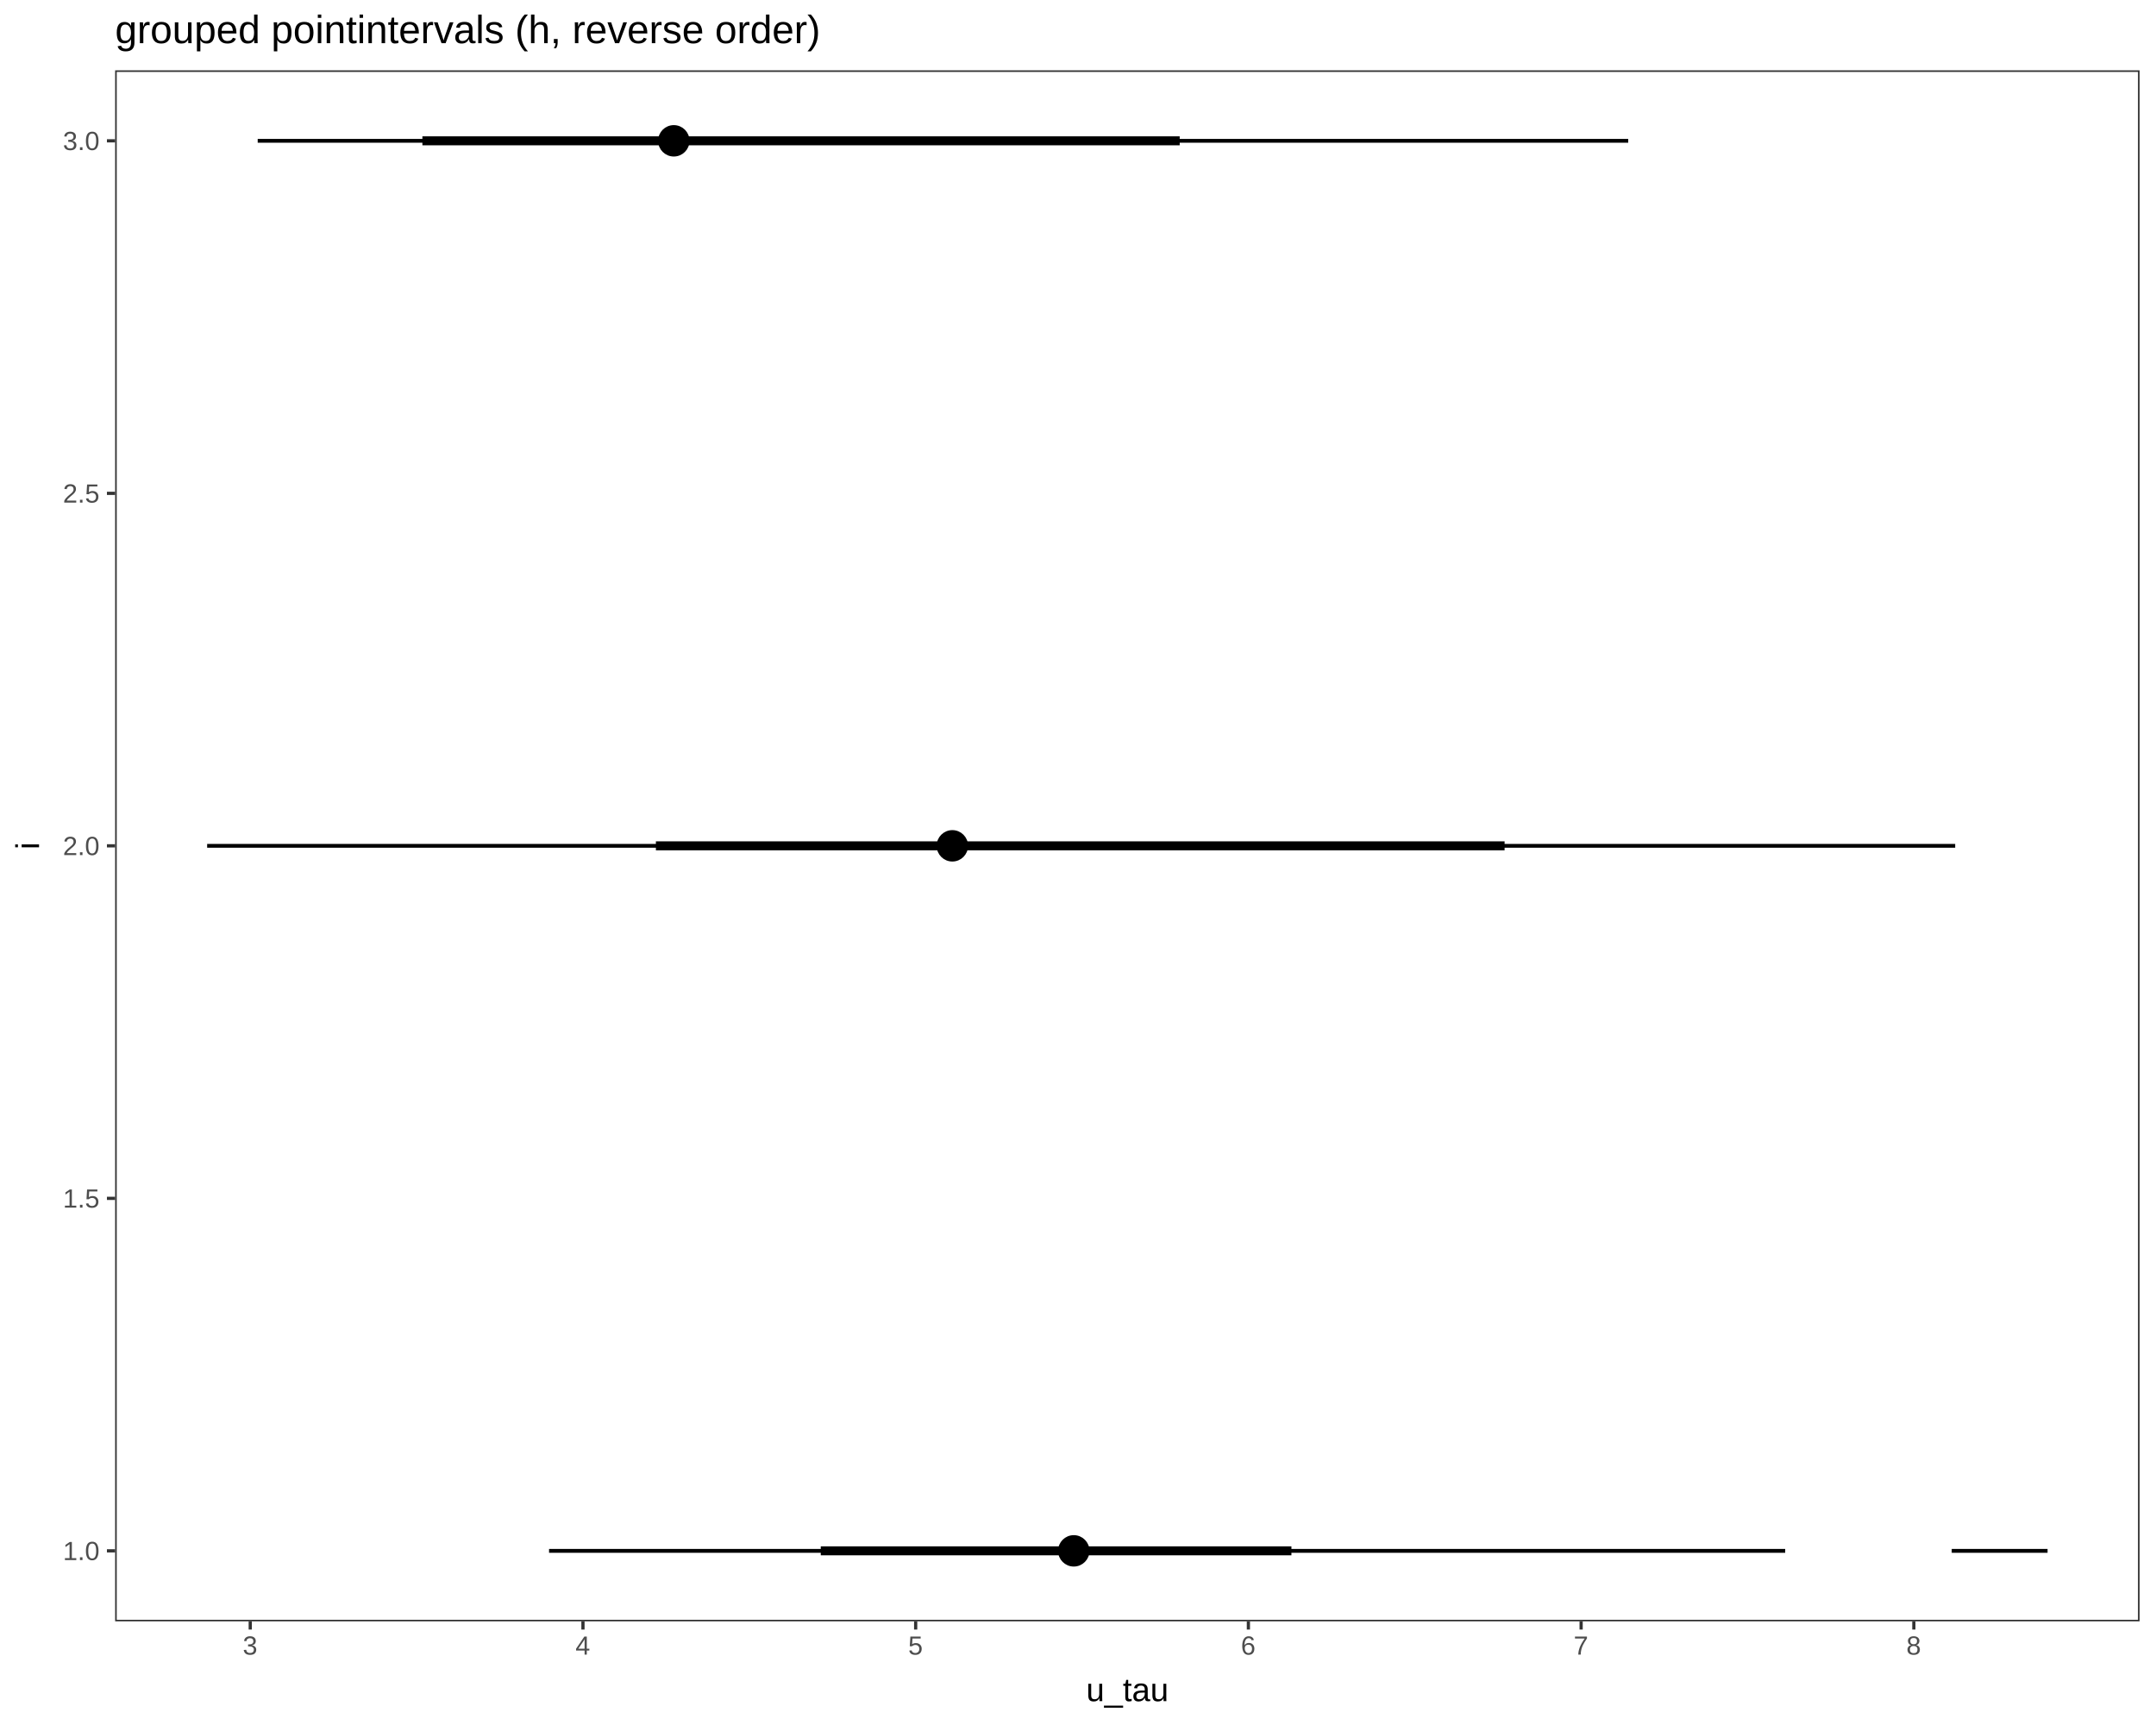
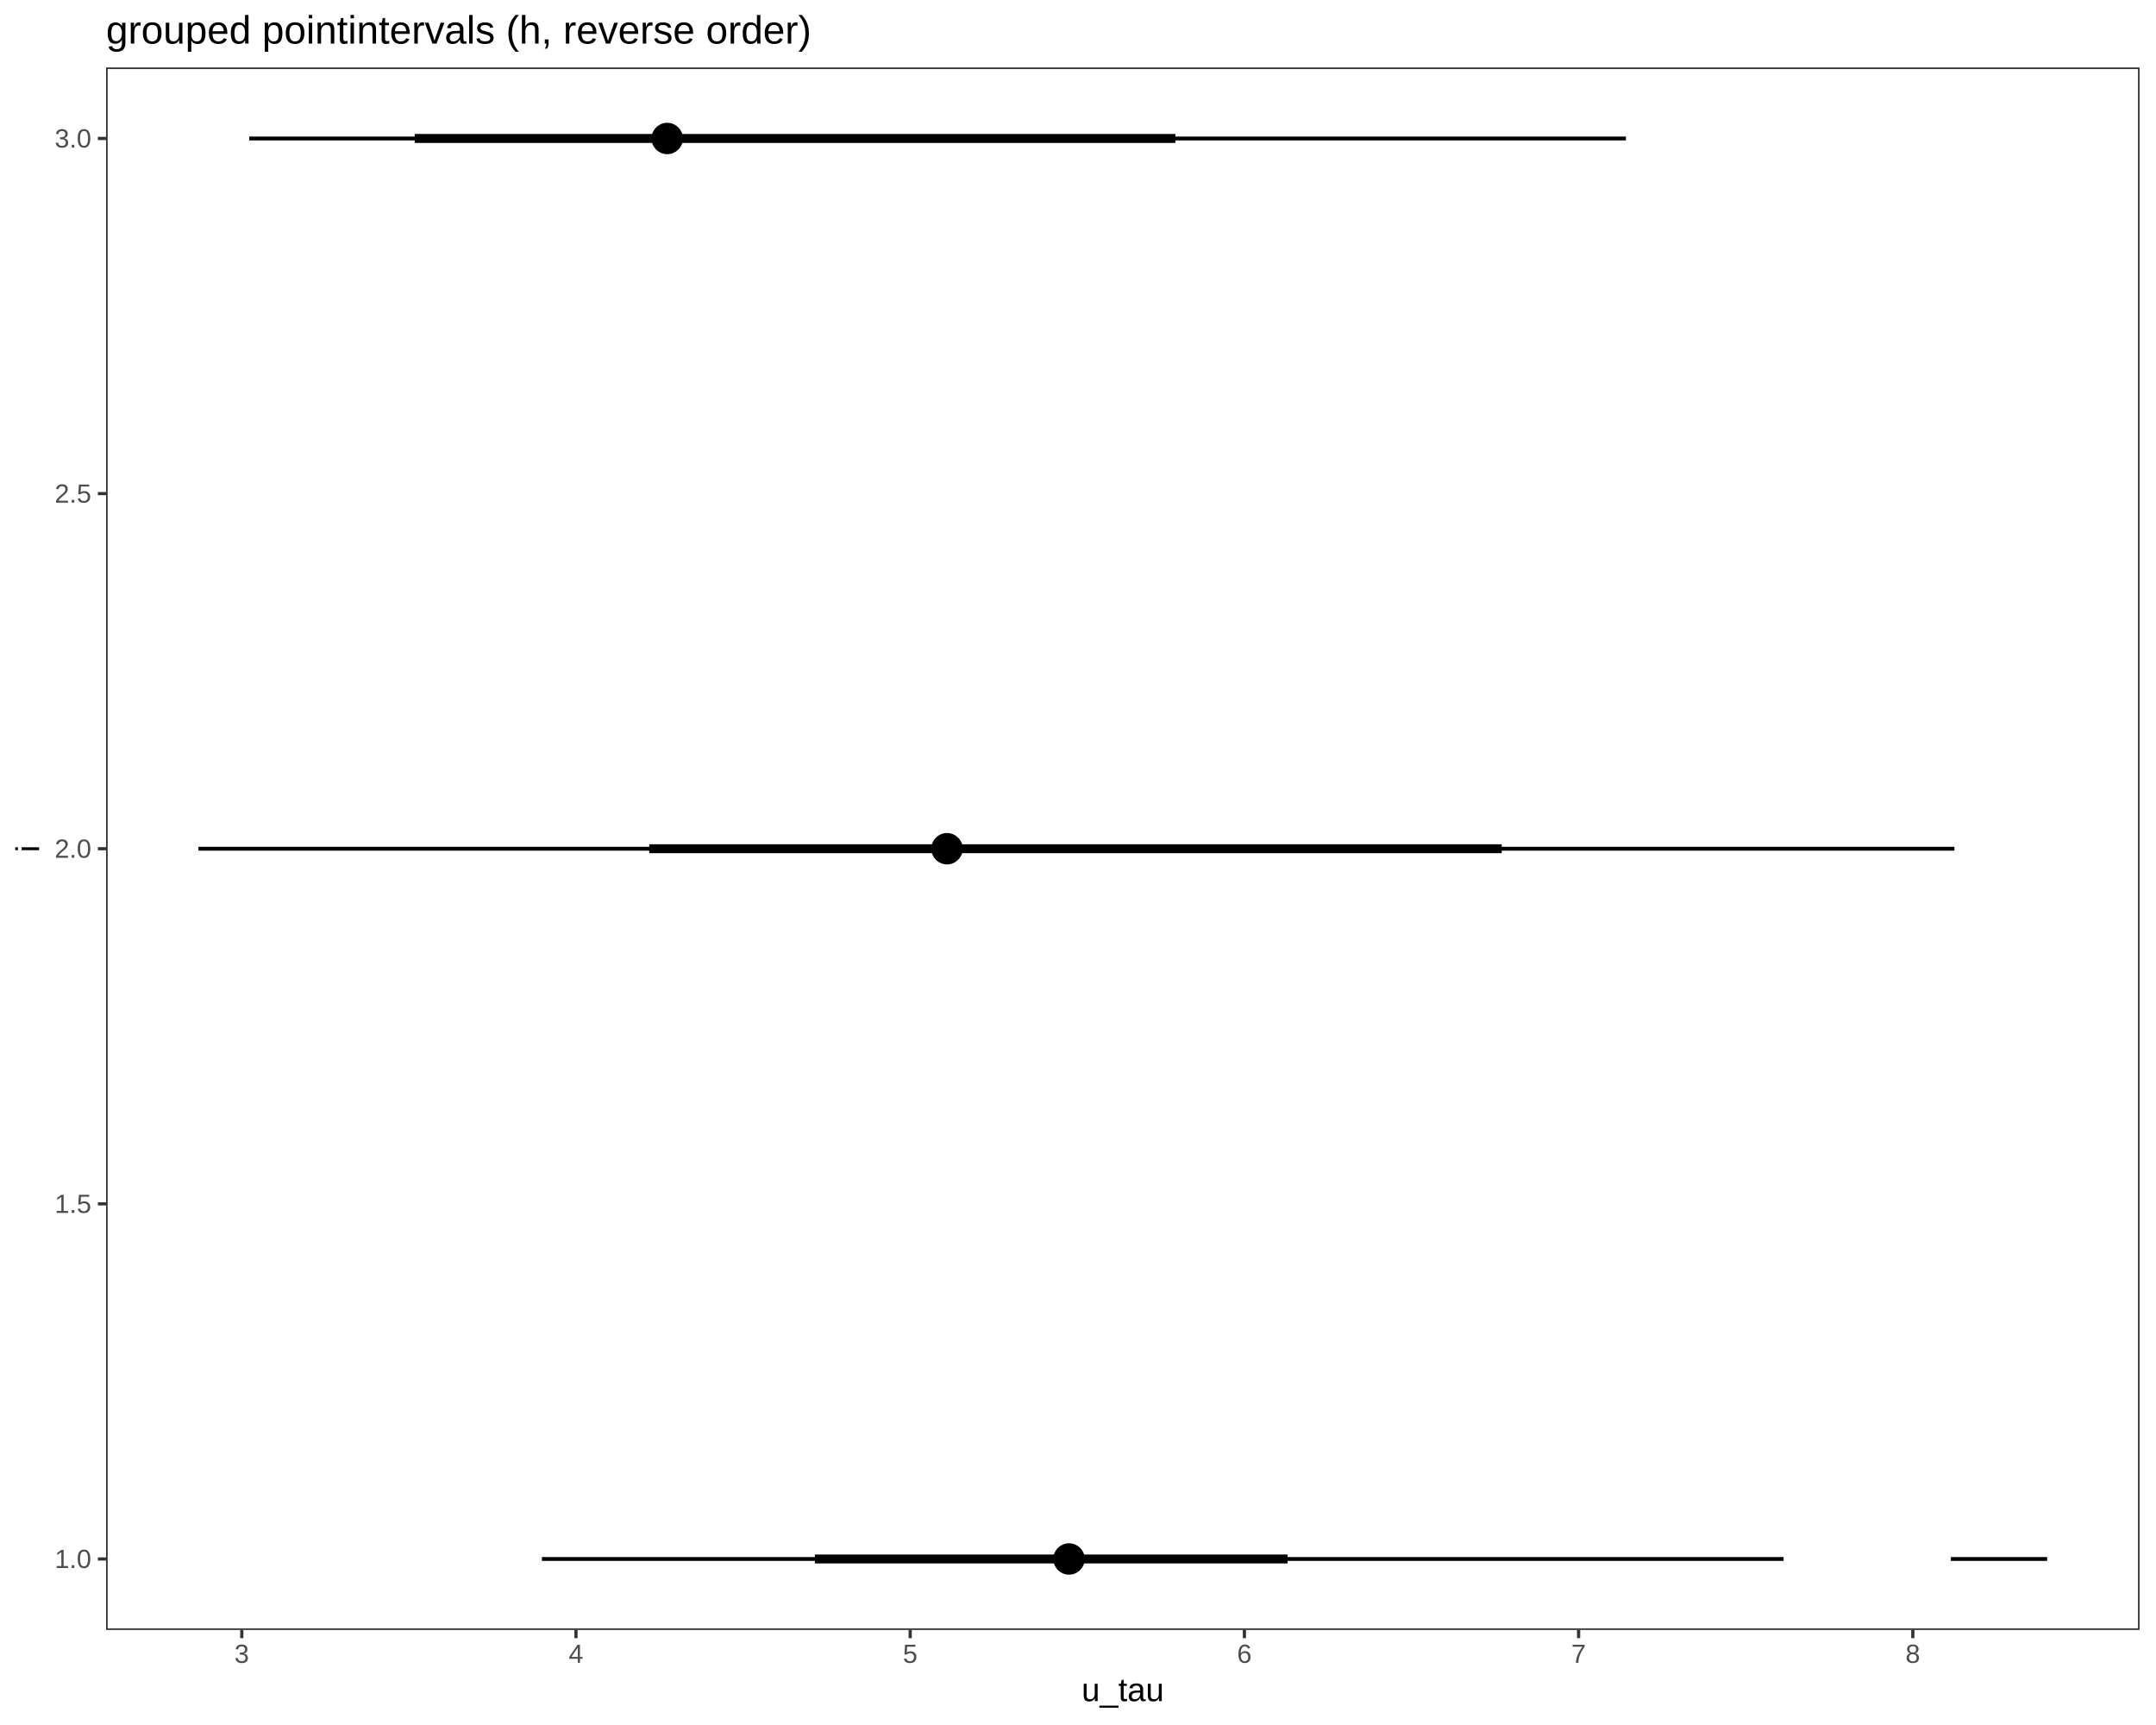
<svg xmlns="http://www.w3.org/2000/svg" viewBox="0 0 720.00 576.00">
  <defs>
    <style type="text/css">
-     line, polyline, path, rect, circle {
+     line, polyline, polygon, path, rect, circle {
      fill: none;
      stroke: #000000;
      stroke-linecap: round;
      stroke-linejoin: round;
      stroke-miterlimit: 10.00;
    }
  </style>
  </defs>
  <rect width="100%" height="100%" style="stroke: none; fill: #FFFFFF;" />
  <rect x="0.00" y="0.00" width="720.00" height="576.00" style="stroke-width: 1.07; stroke: #FFFFFF; fill: #FFFFFF;" />
  <defs>
-     <clipPath id="cpMzguNDQ4NXw3MTQuNTIxfDU0MS4zOTF8MjMuNDc2Nw==">
-       <rect x="38.45" y="23.48" width="676.07" height="517.91" />
+     <clipPath id="cpMzUuNDJ8NzE0LjUyfDU0NC4yN3wyMi41Mg==">
+       <rect x="35.42" y="22.52" width="679.10" height="521.75" />
    </clipPath>
  </defs>
-   <rect x="38.45" y="23.48" width="676.07" height="517.91" style="stroke-width: 1.07; stroke: none; fill: #FFFFFF;" clip-path="url(#cpMzguNDQ4NXw3MTQuNTIxfDU0MS4zOTF8MjMuNDc2Nw==)" />
-   <line x1="274.10" y1="517.85" x2="431.27" y2="517.85" style="stroke-width: 2.99; stroke-linecap: butt;" clip-path="url(#cpMzguNDQ4NXw3MTQuNTIxfDU0MS4zOTF8MjMuNDc2Nw==)" />
-   <line x1="219.04" y1="282.43" x2="502.46" y2="282.43" style="stroke-width: 2.99; stroke-linecap: butt;" clip-path="url(#cpMzguNDQ4NXw3MTQuNTIxfDU0MS4zOTF8MjMuNDc2Nw==)" />
-   <line x1="141.06" y1="47.02" x2="393.96" y2="47.02" style="stroke-width: 2.99; stroke-linecap: butt;" clip-path="url(#cpMzguNDQ4NXw3MTQuNTIxfDU0MS4zOTF8MjMuNDc2Nw==)" />
-   <line x1="183.36" y1="517.85" x2="596.17" y2="517.85" style="stroke-width: 1.28; stroke-linecap: butt;" clip-path="url(#cpMzguNDQ4NXw3MTQuNTIxfDU0MS4zOTF8MjMuNDc2Nw==)" />
-   <line x1="651.78" y1="517.85" x2="683.79" y2="517.85" style="stroke-width: 1.28; stroke-linecap: butt;" clip-path="url(#cpMzguNDQ4NXw3MTQuNTIxfDU0MS4zOTF8MjMuNDc2Nw==)" />
-   <line x1="69.18" y1="282.43" x2="652.94" y2="282.43" style="stroke-width: 1.28; stroke-linecap: butt;" clip-path="url(#cpMzguNDQ4NXw3MTQuNTIxfDU0MS4zOTF8MjMuNDc2Nw==)" />
-   <line x1="86.06" y1="47.02" x2="543.75" y2="47.02" style="stroke-width: 1.28; stroke-linecap: butt;" clip-path="url(#cpMzguNDQ4NXw3MTQuNTIxfDU0MS4zOTF8MjMuNDc2Nw==)" />
-   <circle cx="358.59" cy="517.85" r="3.40pt" style="stroke-width: 1.42; fill: #000000;" clip-path="url(#cpMzguNDQ4NXw3MTQuNTIxfDU0MS4zOTF8MjMuNDc2Nw==)" />
-   <circle cx="318.04" cy="282.43" r="3.40pt" style="stroke-width: 1.42; fill: #000000;" clip-path="url(#cpMzguNDQ4NXw3MTQuNTIxfDU0MS4zOTF8MjMuNDc2Nw==)" />
-   <circle cx="225.02" cy="47.02" r="3.40pt" style="stroke-width: 1.42; fill: #000000;" clip-path="url(#cpMzguNDQ4NXw3MTQuNTIxfDU0MS4zOTF8MjMuNDc2Nw==)" />
-   <circle cx="358.59" cy="517.85" r="1.86pt" style="stroke-width: 1.42; fill: #000000;" clip-path="url(#cpMzguNDQ4NXw3MTQuNTIxfDU0MS4zOTF8MjMuNDc2Nw==)" />
-   <circle cx="358.59" cy="517.85" r="1.86pt" style="stroke-width: 1.42; fill: #000000;" clip-path="url(#cpMzguNDQ4NXw3MTQuNTIxfDU0MS4zOTF8MjMuNDc2Nw==)" />
-   <circle cx="318.04" cy="282.43" r="1.86pt" style="stroke-width: 1.42; fill: #000000;" clip-path="url(#cpMzguNDQ4NXw3MTQuNTIxfDU0MS4zOTF8MjMuNDc2Nw==)" />
-   <circle cx="225.02" cy="47.02" r="1.86pt" style="stroke-width: 1.42; fill: #000000;" clip-path="url(#cpMzguNDQ4NXw3MTQuNTIxfDU0MS4zOTF8MjMuNDc2Nw==)" />
-   <rect x="38.45" y="23.48" width="676.07" height="517.91" style="stroke-width: 1.07; stroke: #333333;" clip-path="url(#cpMzguNDQ4NXw3MTQuNTIxfDU0MS4zOTF8MjMuNDc2Nw==)" />
+   <rect x="35.42" y="22.52" width="679.10" height="521.75" style="stroke-width: 1.07; stroke: none; fill: #FFFFFF;" clip-path="url(#cpMzUuNDJ8NzE0LjUyfDU0NC4yN3wyMi41Mg==)" />
+   <line x1="272.13" y1="520.56" x2="430.00" y2="520.56" style="stroke-width: 2.99; stroke-linecap: butt;" clip-path="url(#cpMzUuNDJ8NzE0LjUyfDU0NC4yN3wyMi41Mg==)" />
+   <line x1="216.82" y1="283.40" x2="501.50" y2="283.40" style="stroke-width: 2.99; stroke-linecap: butt;" clip-path="url(#cpMzUuNDJ8NzE0LjUyfDU0NC4yN3wyMi41Mg==)" />
+   <line x1="138.49" y1="46.24" x2="392.53" y2="46.24" style="stroke-width: 2.99; stroke-linecap: butt;" clip-path="url(#cpMzUuNDJ8NzE0LjUyfDU0NC4yN3wyMi41Mg==)" />
+   <line x1="180.97" y1="520.56" x2="595.64" y2="520.56" style="stroke-width: 1.28; stroke-linecap: butt;" clip-path="url(#cpMzUuNDJ8NzE0LjUyfDU0NC4yN3wyMi41Mg==)" />
+   <line x1="651.49" y1="520.56" x2="683.65" y2="520.56" style="stroke-width: 1.28; stroke-linecap: butt;" clip-path="url(#cpMzUuNDJ8NzE0LjUyfDU0NC4yN3wyMi41Mg==)" />
+   <line x1="66.28" y1="283.40" x2="652.67" y2="283.40" style="stroke-width: 1.28; stroke-linecap: butt;" clip-path="url(#cpMzUuNDJ8NzE0LjUyfDU0NC4yN3wyMi41Mg==)" />
+   <line x1="83.24" y1="46.24" x2="542.98" y2="46.24" style="stroke-width: 1.28; stroke-linecap: butt;" clip-path="url(#cpMzUuNDJ8NzE0LjUyfDU0NC4yN3wyMi41Mg==)" />
+   <circle cx="357.00" cy="520.56" r="3.40pt" style="stroke-width: 1.42; fill: #000000;" clip-path="url(#cpMzUuNDJ8NzE0LjUyfDU0NC4yN3wyMi41Mg==)" />
+   <circle cx="316.26" cy="283.40" r="3.40pt" style="stroke-width: 1.42; fill: #000000;" clip-path="url(#cpMzUuNDJ8NzE0LjUyfDU0NC4yN3wyMi41Mg==)" />
+   <circle cx="222.82" cy="46.24" r="3.40pt" style="stroke-width: 1.42; fill: #000000;" clip-path="url(#cpMzUuNDJ8NzE0LjUyfDU0NC4yN3wyMi41Mg==)" />
+   <circle cx="357.00" cy="520.56" r="1.86pt" style="stroke-width: 1.42; fill: #000000;" clip-path="url(#cpMzUuNDJ8NzE0LjUyfDU0NC4yN3wyMi41Mg==)" />
+   <circle cx="357.00" cy="520.56" r="1.86pt" style="stroke-width: 1.42; fill: #000000;" clip-path="url(#cpMzUuNDJ8NzE0LjUyfDU0NC4yN3wyMi41Mg==)" />
+   <circle cx="316.26" cy="283.40" r="1.86pt" style="stroke-width: 1.42; fill: #000000;" clip-path="url(#cpMzUuNDJ8NzE0LjUyfDU0NC4yN3wyMi41Mg==)" />
+   <circle cx="222.82" cy="46.24" r="1.86pt" style="stroke-width: 1.42; fill: #000000;" clip-path="url(#cpMzUuNDJ8NzE0LjUyfDU0NC4yN3wyMi41Mg==)" />
+   <rect x="35.42" y="22.52" width="679.10" height="521.75" style="stroke-width: 1.07; stroke: #333333;" clip-path="url(#cpMzUuNDJ8NzE0LjUyfDU0NC4yN3wyMi41Mg==)" />
  <defs>
-     <clipPath id="cpMHw3MjB8NTc2fDA=">
+     <clipPath id="cpMC4wMHw3MjAuMDB8NTc2LjAwfDAuMDA=">
      <rect x="0.00" y="0.00" width="720.00" height="576.00" />
    </clipPath>
  </defs>
-   <g clip-path="url(#cpMHw3MjB8NTc2fDA=)">
-     <text x="21.01" y="520.94" style="font-size: 8.80px; fill: #4D4D4D; font-family: Liberation Sans;" textLength="12.51px" lengthAdjust="spacingAndGlyphs">1.0</text>
+   <g clip-path="url(#cpMC4wMHw3MjAuMDB8NTc2LjAwfDAuMDA=)">
+     <text x="18.27" y="523.58" style="font-size: 8.80px; fill: #4D4D4D; font-family: Liberation Sans;" textLength="12.22px" lengthAdjust="spacingAndGlyphs">1.0</text>
  </g>
-   <g clip-path="url(#cpMHw3MjB8NTc2fDA=)">
-     <text x="21.01" y="403.24" style="font-size: 8.80px; fill: #4D4D4D; font-family: Liberation Sans;" textLength="12.51px" lengthAdjust="spacingAndGlyphs">1.5</text>
+   <g clip-path="url(#cpMC4wMHw3MjAuMDB8NTc2LjAwfDAuMDA=)">
+     <text x="18.27" y="405.00" style="font-size: 8.80px; fill: #4D4D4D; font-family: Liberation Sans;" textLength="12.22px" lengthAdjust="spacingAndGlyphs">1.5</text>
  </g>
-   <g clip-path="url(#cpMHw3MjB8NTc2fDA=)">
-     <text x="21.01" y="285.53" style="font-size: 8.80px; fill: #4D4D4D; font-family: Liberation Sans;" textLength="12.51px" lengthAdjust="spacingAndGlyphs">2.0</text>
+   <g clip-path="url(#cpMC4wMHw3MjAuMDB8NTc2LjAwfDAuMDA=)">
+     <text x="18.27" y="286.42" style="font-size: 8.80px; fill: #4D4D4D; font-family: Liberation Sans;" textLength="12.22px" lengthAdjust="spacingAndGlyphs">2.0</text>
  </g>
-   <g clip-path="url(#cpMHw3MjB8NTc2fDA=)">
-     <text x="21.01" y="167.82" style="font-size: 8.80px; fill: #4D4D4D; font-family: Liberation Sans;" textLength="12.51px" lengthAdjust="spacingAndGlyphs">2.5</text>
+   <g clip-path="url(#cpMC4wMHw3MjAuMDB8NTc2LjAwfDAuMDA=)">
+     <text x="18.27" y="167.84" style="font-size: 8.80px; fill: #4D4D4D; font-family: Liberation Sans;" textLength="12.22px" lengthAdjust="spacingAndGlyphs">2.5</text>
  </g>
-   <g clip-path="url(#cpMHw3MjB8NTc2fDA=)">
-     <text x="21.01" y="50.11" style="font-size: 8.80px; fill: #4D4D4D; font-family: Liberation Sans;" textLength="12.51px" lengthAdjust="spacingAndGlyphs">3.0</text>
+   <g clip-path="url(#cpMC4wMHw3MjAuMDB8NTc2LjAwfDAuMDA=)">
+     <text x="18.27" y="49.26" style="font-size: 8.80px; fill: #4D4D4D; font-family: Liberation Sans;" textLength="12.22px" lengthAdjust="spacingAndGlyphs">3.0</text>
  </g>
-   <polyline points="35.71,517.85 38.45,517.85 " style="stroke-width: 1.07; stroke: #333333; stroke-linecap: butt;" clip-path="url(#cpMHw3MjB8NTc2fDA=)" />
-   <polyline points="35.71,400.14 38.45,400.14 " style="stroke-width: 1.07; stroke: #333333; stroke-linecap: butt;" clip-path="url(#cpMHw3MjB8NTc2fDA=)" />
-   <polyline points="35.71,282.43 38.45,282.43 " style="stroke-width: 1.07; stroke: #333333; stroke-linecap: butt;" clip-path="url(#cpMHw3MjB8NTc2fDA=)" />
-   <polyline points="35.71,164.73 38.45,164.73 " style="stroke-width: 1.07; stroke: #333333; stroke-linecap: butt;" clip-path="url(#cpMHw3MjB8NTc2fDA=)" />
-   <polyline points="35.71,47.02 38.45,47.02 " style="stroke-width: 1.07; stroke: #333333; stroke-linecap: butt;" clip-path="url(#cpMHw3MjB8NTc2fDA=)" />
-   <polyline points="83.57,544.13 83.57,541.39 " style="stroke-width: 1.07; stroke: #333333; stroke-linecap: butt;" clip-path="url(#cpMHw3MjB8NTc2fDA=)" />
-   <polyline points="194.68,544.13 194.68,541.39 " style="stroke-width: 1.07; stroke: #333333; stroke-linecap: butt;" clip-path="url(#cpMHw3MjB8NTc2fDA=)" />
-   <polyline points="305.79,544.13 305.79,541.39 " style="stroke-width: 1.07; stroke: #333333; stroke-linecap: butt;" clip-path="url(#cpMHw3MjB8NTc2fDA=)" />
-   <polyline points="416.90,544.13 416.90,541.39 " style="stroke-width: 1.07; stroke: #333333; stroke-linecap: butt;" clip-path="url(#cpMHw3MjB8NTc2fDA=)" />
-   <polyline points="528.02,544.13 528.02,541.39 " style="stroke-width: 1.07; stroke: #333333; stroke-linecap: butt;" clip-path="url(#cpMHw3MjB8NTc2fDA=)" />
-   <polyline points="639.13,544.13 639.13,541.39 " style="stroke-width: 1.07; stroke: #333333; stroke-linecap: butt;" clip-path="url(#cpMHw3MjB8NTc2fDA=)" />
-   <g clip-path="url(#cpMHw3MjB8NTc2fDA=)">
-     <text x="81.07" y="552.51" style="font-size: 8.80px; fill: #4D4D4D; font-family: Liberation Sans;" textLength="5.01px" lengthAdjust="spacingAndGlyphs">3</text>
+   <polyline points="32.68,520.56 35.42,520.56 " style="stroke-width: 1.07; stroke: #333333; stroke-linecap: butt;" clip-path="url(#cpMC4wMHw3MjAuMDB8NTc2LjAwfDAuMDA=)" />
+   <polyline points="32.68,401.98 35.42,401.98 " style="stroke-width: 1.07; stroke: #333333; stroke-linecap: butt;" clip-path="url(#cpMC4wMHw3MjAuMDB8NTc2LjAwfDAuMDA=)" />
+   <polyline points="32.68,283.40 35.42,283.40 " style="stroke-width: 1.07; stroke: #333333; stroke-linecap: butt;" clip-path="url(#cpMC4wMHw3MjAuMDB8NTc2LjAwfDAuMDA=)" />
+   <polyline points="32.68,164.82 35.42,164.82 " style="stroke-width: 1.07; stroke: #333333; stroke-linecap: butt;" clip-path="url(#cpMC4wMHw3MjAuMDB8NTc2LjAwfDAuMDA=)" />
+   <polyline points="32.68,46.24 35.42,46.24 " style="stroke-width: 1.07; stroke: #333333; stroke-linecap: butt;" clip-path="url(#cpMC4wMHw3MjAuMDB8NTc2LjAwfDAuMDA=)" />
+   <polyline points="80.74,547.01 80.74,544.27 " style="stroke-width: 1.07; stroke: #333333; stroke-linecap: butt;" clip-path="url(#cpMC4wMHw3MjAuMDB8NTc2LjAwfDAuMDA=)" />
+   <polyline points="192.35,547.01 192.35,544.27 " style="stroke-width: 1.07; stroke: #333333; stroke-linecap: butt;" clip-path="url(#cpMC4wMHw3MjAuMDB8NTc2LjAwfDAuMDA=)" />
+   <polyline points="303.96,547.01 303.96,544.27 " style="stroke-width: 1.07; stroke: #333333; stroke-linecap: butt;" clip-path="url(#cpMC4wMHw3MjAuMDB8NTc2LjAwfDAuMDA=)" />
+   <polyline points="415.57,547.01 415.57,544.27 " style="stroke-width: 1.07; stroke: #333333; stroke-linecap: butt;" clip-path="url(#cpMC4wMHw3MjAuMDB8NTc2LjAwfDAuMDA=)" />
+   <polyline points="527.18,547.01 527.18,544.27 " style="stroke-width: 1.07; stroke: #333333; stroke-linecap: butt;" clip-path="url(#cpMC4wMHw3MjAuMDB8NTc2LjAwfDAuMDA=)" />
+   <polyline points="638.79,547.01 638.79,544.27 " style="stroke-width: 1.07; stroke: #333333; stroke-linecap: butt;" clip-path="url(#cpMC4wMHw3MjAuMDB8NTc2LjAwfDAuMDA=)" />
+   <g clip-path="url(#cpMC4wMHw3MjAuMDB8NTc2LjAwfDAuMDA=)">
+     <text x="78.29" y="555.25" style="font-size: 8.80px; fill: #4D4D4D; font-family: Liberation Sans;" textLength="4.89px" lengthAdjust="spacingAndGlyphs">3</text>
  </g>
-   <g clip-path="url(#cpMHw3MjB8NTc2fDA=)">
-     <text x="192.18" y="552.51" style="font-size: 8.80px; fill: #4D4D4D; font-family: Liberation Sans;" textLength="5.01px" lengthAdjust="spacingAndGlyphs">4</text>
+   <g clip-path="url(#cpMC4wMHw3MjAuMDB8NTc2LjAwfDAuMDA=)">
+     <text x="189.90" y="555.25" style="font-size: 8.80px; fill: #4D4D4D; font-family: Liberation Sans;" textLength="4.89px" lengthAdjust="spacingAndGlyphs">4</text>
  </g>
-   <g clip-path="url(#cpMHw3MjB8NTc2fDA=)">
-     <text x="303.29" y="552.51" style="font-size: 8.80px; fill: #4D4D4D; font-family: Liberation Sans;" textLength="5.01px" lengthAdjust="spacingAndGlyphs">5</text>
+   <g clip-path="url(#cpMC4wMHw3MjAuMDB8NTc2LjAwfDAuMDA=)">
+     <text x="301.51" y="555.25" style="font-size: 8.80px; fill: #4D4D4D; font-family: Liberation Sans;" textLength="4.89px" lengthAdjust="spacingAndGlyphs">5</text>
  </g>
-   <g clip-path="url(#cpMHw3MjB8NTc2fDA=)">
-     <text x="414.40" y="552.51" style="font-size: 8.80px; fill: #4D4D4D; font-family: Liberation Sans;" textLength="5.01px" lengthAdjust="spacingAndGlyphs">6</text>
+   <g clip-path="url(#cpMC4wMHw3MjAuMDB8NTc2LjAwfDAuMDA=)">
+     <text x="413.12" y="555.25" style="font-size: 8.80px; fill: #4D4D4D; font-family: Liberation Sans;" textLength="4.89px" lengthAdjust="spacingAndGlyphs">6</text>
  </g>
-   <g clip-path="url(#cpMHw3MjB8NTc2fDA=)">
-     <text x="525.51" y="552.51" style="font-size: 8.80px; fill: #4D4D4D; font-family: Liberation Sans;" textLength="5.01px" lengthAdjust="spacingAndGlyphs">7</text>
+   <g clip-path="url(#cpMC4wMHw3MjAuMDB8NTc2LjAwfDAuMDA=)">
+     <text x="524.73" y="555.25" style="font-size: 8.80px; fill: #4D4D4D; font-family: Liberation Sans;" textLength="4.89px" lengthAdjust="spacingAndGlyphs">7</text>
  </g>
-   <g clip-path="url(#cpMHw3MjB8NTc2fDA=)">
-     <text x="636.63" y="552.51" style="font-size: 8.80px; fill: #4D4D4D; font-family: Liberation Sans;" textLength="5.01px" lengthAdjust="spacingAndGlyphs">8</text>
+   <g clip-path="url(#cpMC4wMHw3MjAuMDB8NTc2LjAwfDAuMDA=)">
+     <text x="636.34" y="555.25" style="font-size: 8.80px; fill: #4D4D4D; font-family: Liberation Sans;" textLength="4.89px" lengthAdjust="spacingAndGlyphs">8</text>
  </g>
-   <g clip-path="url(#cpMHw3MjB8NTc2fDA=)">
-     <text x="362.72" y="568.04" style="font-size: 11.00px; font-family: Liberation Sans;" textLength="27.53px" lengthAdjust="spacingAndGlyphs">u_tau</text>
+   <g clip-path="url(#cpMC4wMHw3MjAuMDB8NTc2LjAwfDAuMDA=)">
+     <text x="361.19" y="568.04" style="font-size: 11.00px; font-family: Liberation Sans;" textLength="27.56px" lengthAdjust="spacingAndGlyphs">u_tau</text>
  </g>
-   <g clip-path="url(#cpMHw3MjB8NTc2fDA=)">
-     <text transform="translate(13.04,283.66) rotate(-90)" style="font-size: 11.00px; font-family: Liberation Sans;" textLength="2.44px" lengthAdjust="spacingAndGlyphs">i</text>
+   <g clip-path="url(#cpMC4wMHw3MjAuMDB8NTc2LjAwfDAuMDA=)">
+     <text transform="translate(13.04,284.62) rotate(-90)" style="font-size: 11.00px; font-family: Liberation Sans;" textLength="2.44px" lengthAdjust="spacingAndGlyphs">i</text>
  </g>
-   <g clip-path="url(#cpMHw3MjB8NTc2fDA=)">
-     <text x="38.45" y="14.42" style="font-size: 13.20px; font-family: Liberation Sans;" textLength="231.95px" lengthAdjust="spacingAndGlyphs">grouped pointintervals (h, reverse order)</text>
+   <g clip-path="url(#cpMC4wMHw3MjAuMDB8NTc2LjAwfDAuMDA=)">
+     <text x="35.42" y="14.56" style="font-size: 13.20px; font-family: Liberation Sans;" textLength="235.14px" lengthAdjust="spacingAndGlyphs">grouped pointintervals (h, reverse order)</text>
  </g>
</svg>
